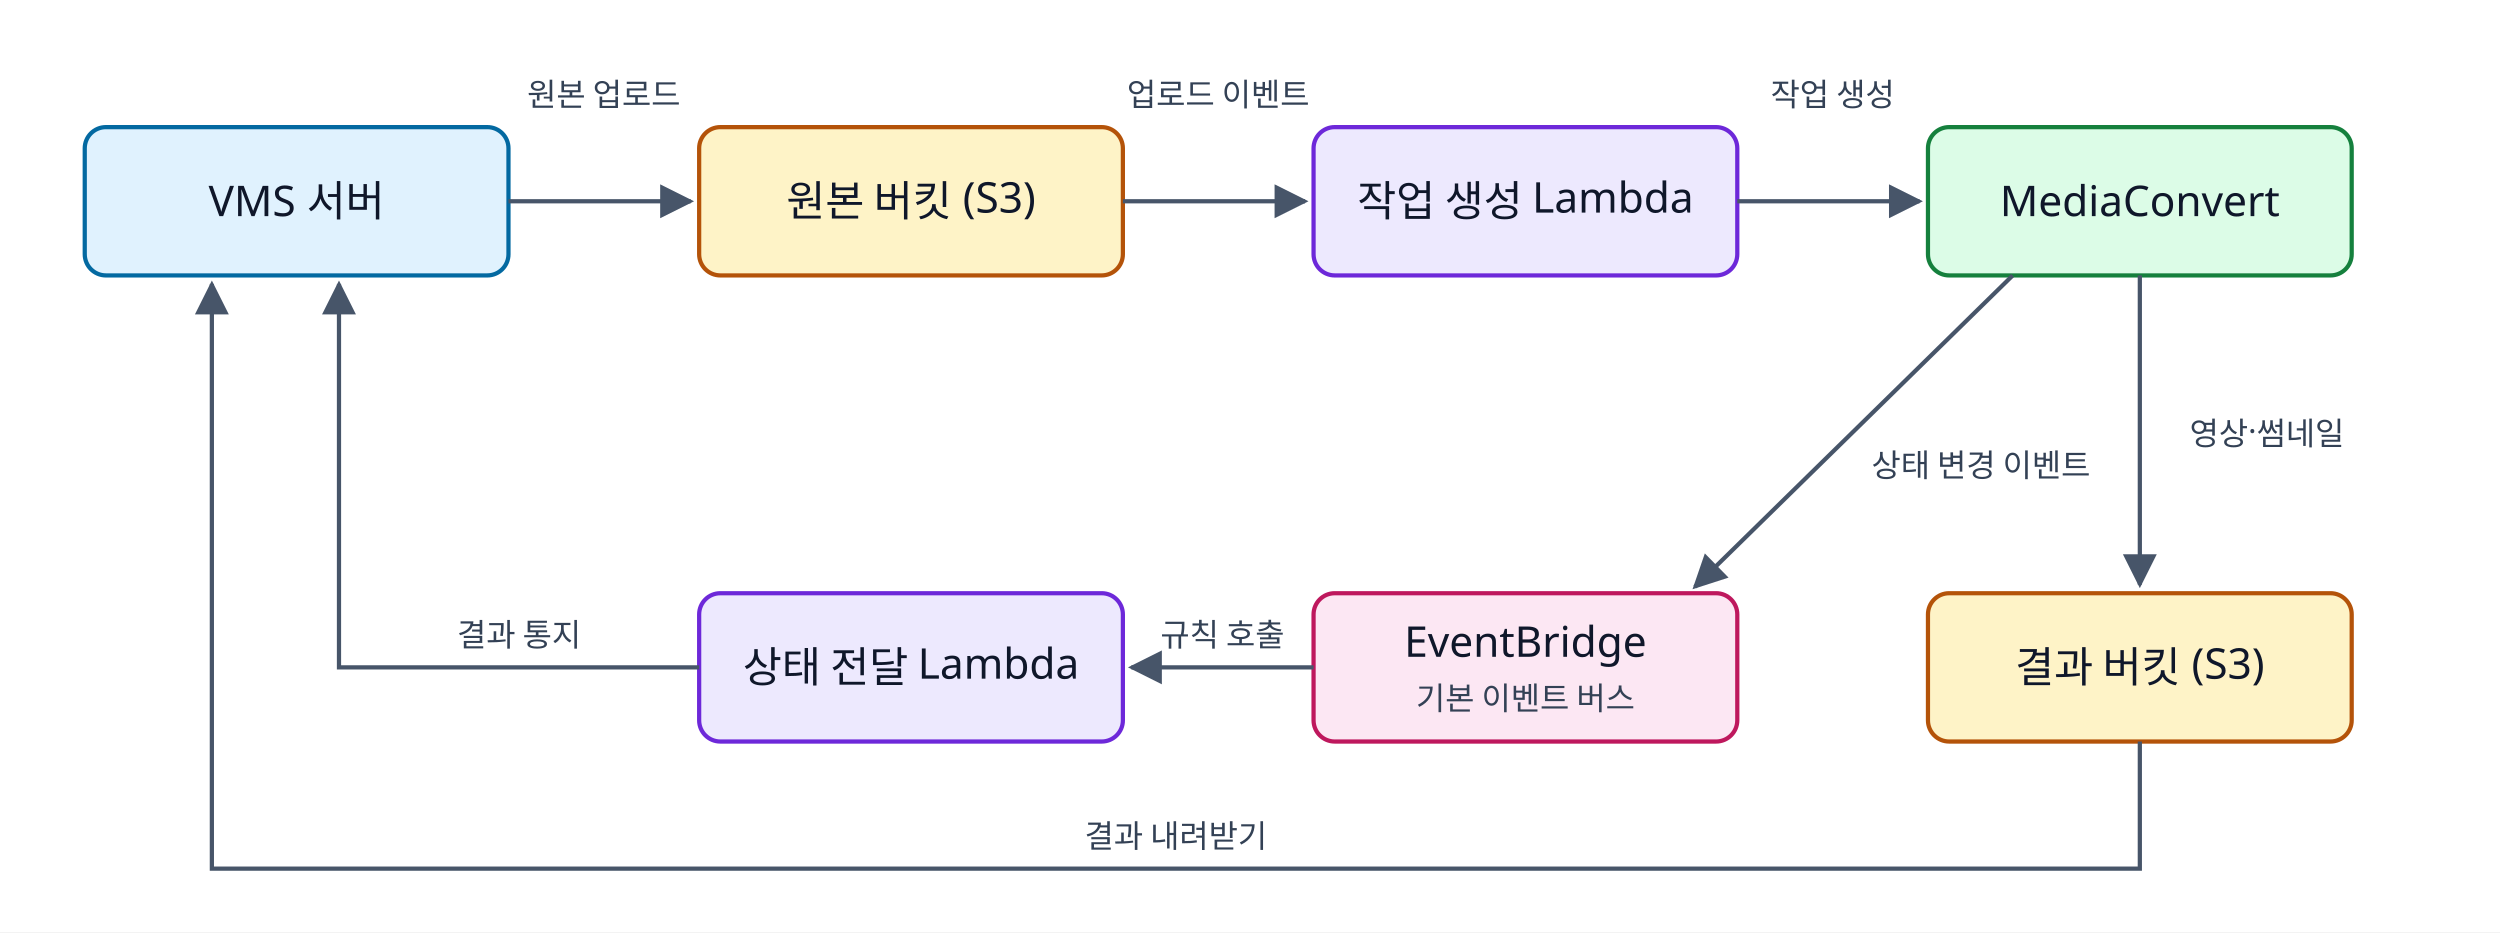
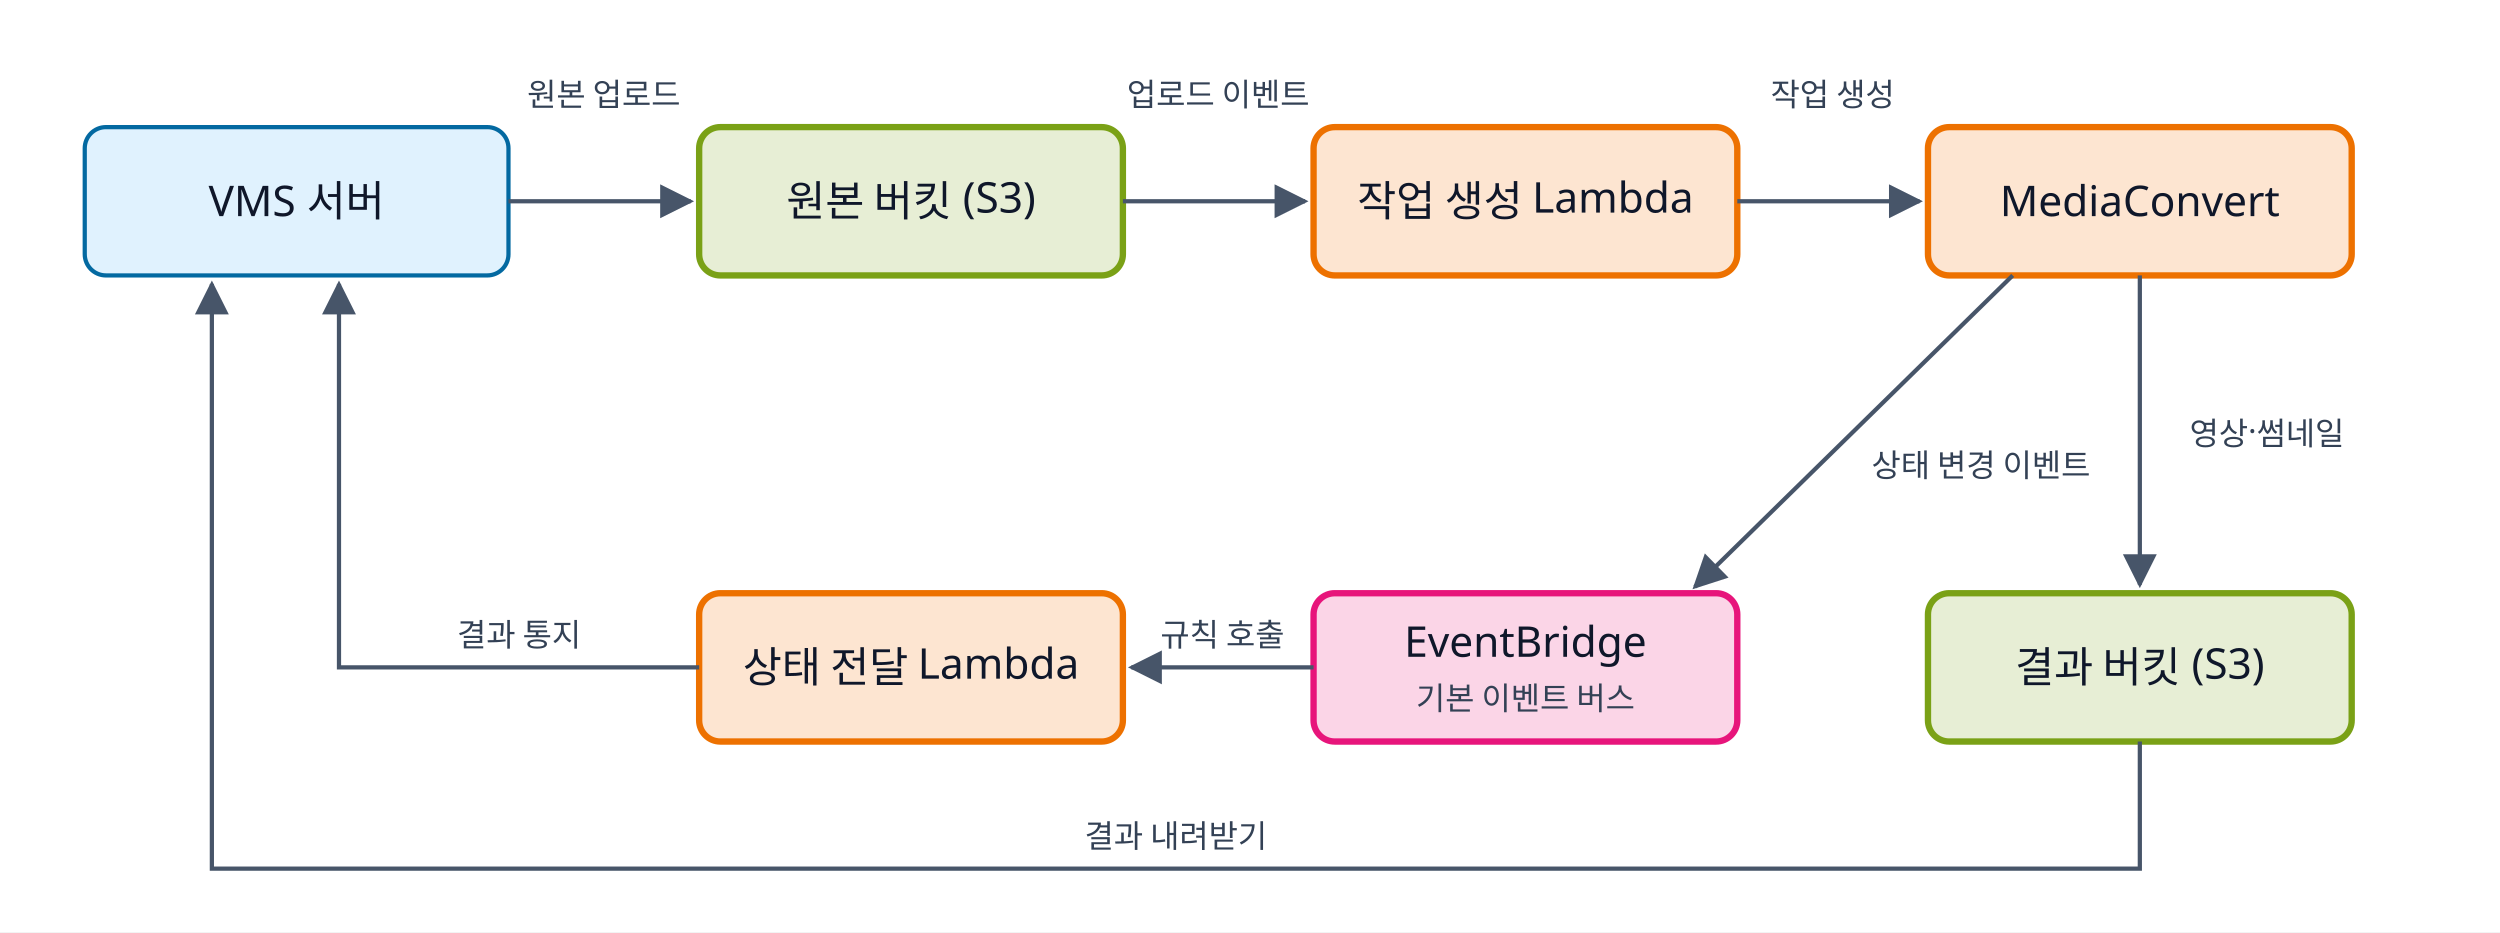
<svg xmlns="http://www.w3.org/2000/svg" width="1180" height="440" viewBox="0 0 1180 440" font-family="Pretendard, 'Noto Sans KR', sans-serif">
  <defs>
    <marker id="a" viewBox="0 0 10 10" refX="9" refY="5" markerWidth="8" markerHeight="8" orient="auto-start-reverse">
      <path d="M0,0 L10,5 L0,10 z" fill="#475569" />
    </marker>
  </defs>
  <rect width="1180" height="440" fill="#ffffff" />
  <g font-size="20" text-anchor="middle" fill="#0f172a">
    <rect x="40" y="60" width="200" height="70" rx="10" fill="#e0f2fe" stroke="#0369a1" stroke-width="2" />
    <text x="140" y="102">VMS 서버</text>
-     <rect x="330" y="60" width="200" height="70" rx="10" fill="#fef3c7" stroke="#b45309" stroke-width="2" />
+     <rect x="330" y="60" width="200" height="70" rx="10" fill="#E7EED5" stroke="#7AA116" stroke-width="3" />
    <text x="430" y="102">원본 버킷 (S3)</text>
-     <rect x="620" y="60" width="200" height="70" rx="10" fill="#ede9fe" stroke="#6d28d9" stroke-width="2" />
+     <rect x="620" y="60" width="200" height="70" rx="10" fill="#FDE5D1" stroke="#ED7100" stroke-width="3" />
    <text x="720" y="102">작업 생성 Lambda</text>
-     <rect x="910" y="60" width="200" height="70" rx="10" fill="#dcfce7" stroke="#15803d" stroke-width="2" />
+     <rect x="910" y="60" width="200" height="70" rx="10" fill="#FDE5D1" stroke="#ED7100" stroke-width="3" />
    <text x="1010" y="102">MediaConvert</text>
-     <rect x="330" y="280" width="200" height="70" rx="10" fill="#ede9fe" stroke="#6d28d9" stroke-width="2" />
+     <rect x="330" y="280" width="200" height="70" rx="10" fill="#FDE5D1" stroke="#ED7100" stroke-width="3" />
    <text x="430" y="322">상태 전달 Lambda</text>
-     <rect x="620" y="280" width="200" height="70" rx="10" fill="#fce7f3" stroke="#be185d" stroke-width="2" />
+     <rect x="620" y="280" width="200" height="70" rx="10" fill="#FBD5E7" stroke="#E7157B" stroke-width="3" />
    <text x="720" y="310">EventBridge</text>
    <text x="720" y="335" font-size="15" fill="#334155">기본 이벤트 버스</text>
-     <rect x="910" y="280" width="200" height="70" rx="10" fill="#fef3c7" stroke="#b45309" stroke-width="2" />
+     <rect x="910" y="280" width="200" height="70" rx="10" fill="#E7EED5" stroke="#7AA116" stroke-width="3" />
    <text x="1010" y="322">결과 버킷 (S3)</text>
  </g>
  <g stroke="#475569" stroke-width="2" fill="none" marker-end="url(#a)">
    <line x1="240" y1="95" x2="326" y2="95" />
    <line x1="530" y1="95" x2="616" y2="95" />
    <line x1="820" y1="95" x2="906" y2="95" />
    <line x1="1010" y1="130" x2="1010" y2="276" />
    <line x1="950" y1="130" x2="800" y2="277" />
    <line x1="620" y1="315" x2="534" y2="315" />
    <polyline points="330,315 160,315 160,134" />
    <polyline points="1010,350 1010,410 100,410 100,134" />
  </g>
  <g font-size="15" fill="#334155" text-anchor="middle">
    <text x="285" y="50">원본 업로드</text>
    <text x="575" y="50">업로드 이벤트</text>
    <text x="865" y="50">작업 생성</text>
    <text x="1070" y="210">영상·썸네일</text>
    <text x="935" y="225">상태 변경 이벤트</text>
    <text x="245" y="305">결과 통지</text>
    <text x="577" y="305">규칙 호출</text>
    <text x="555" y="400">결과 내려받기</text>
  </g>
</svg>
